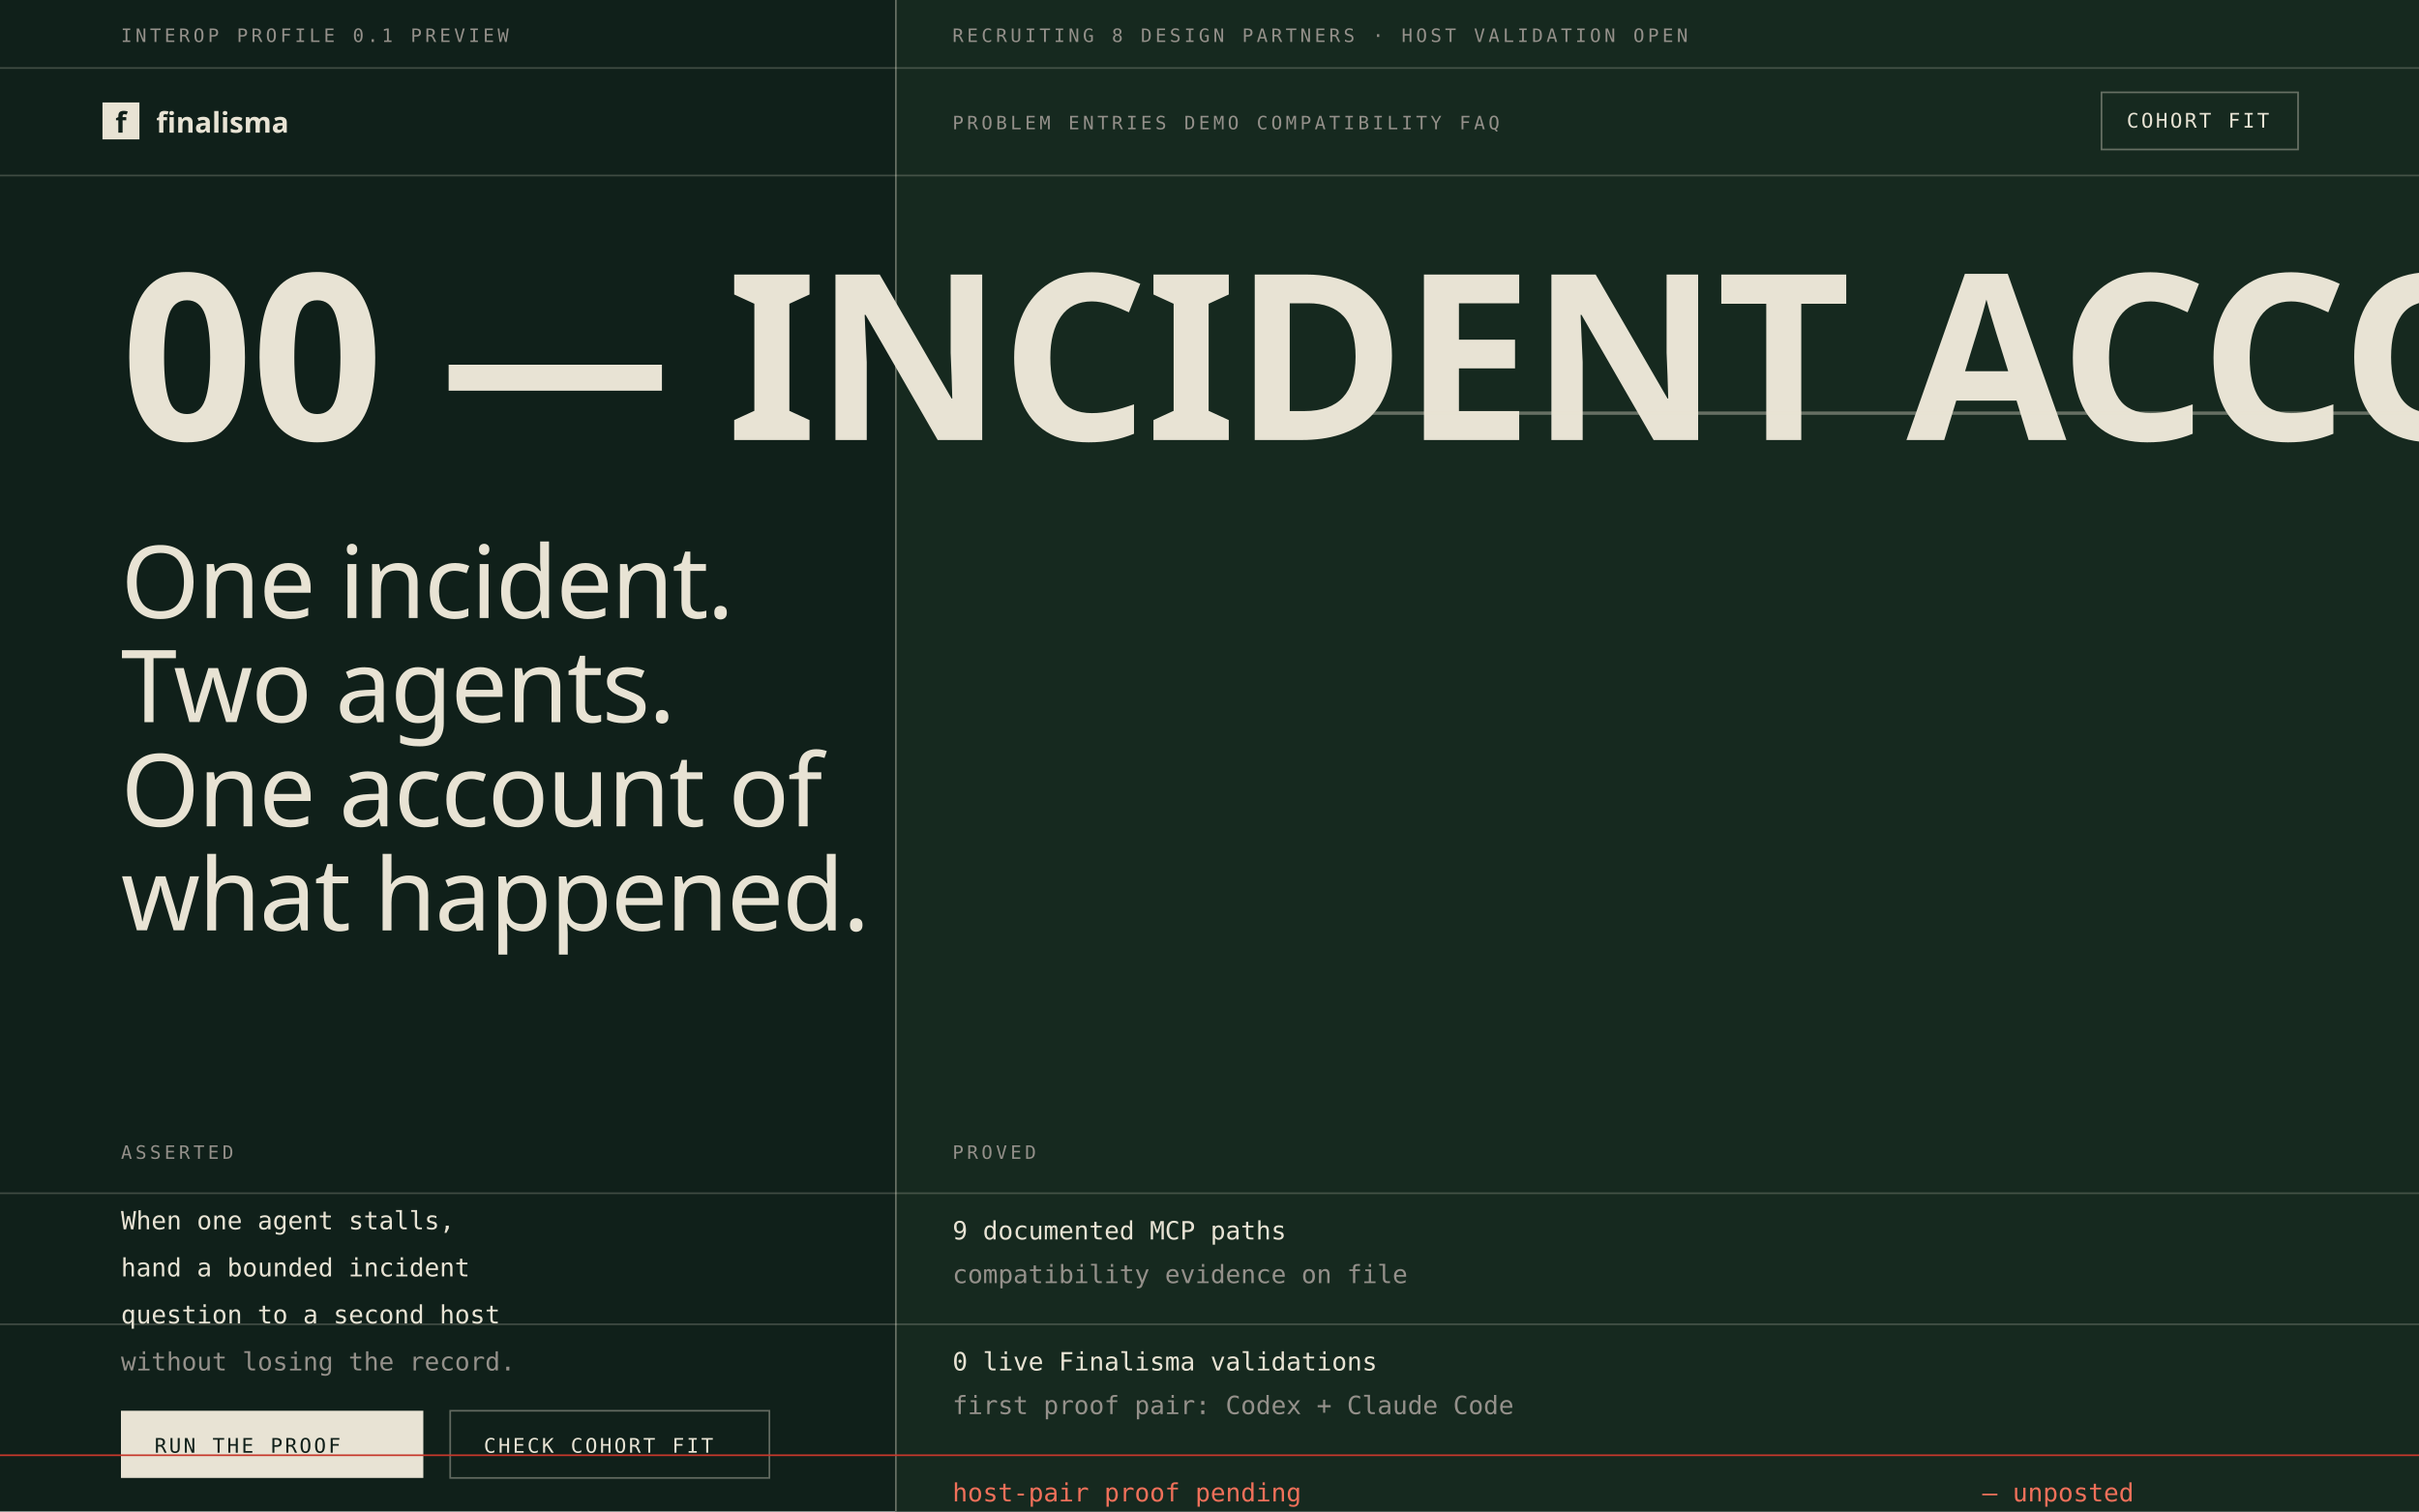
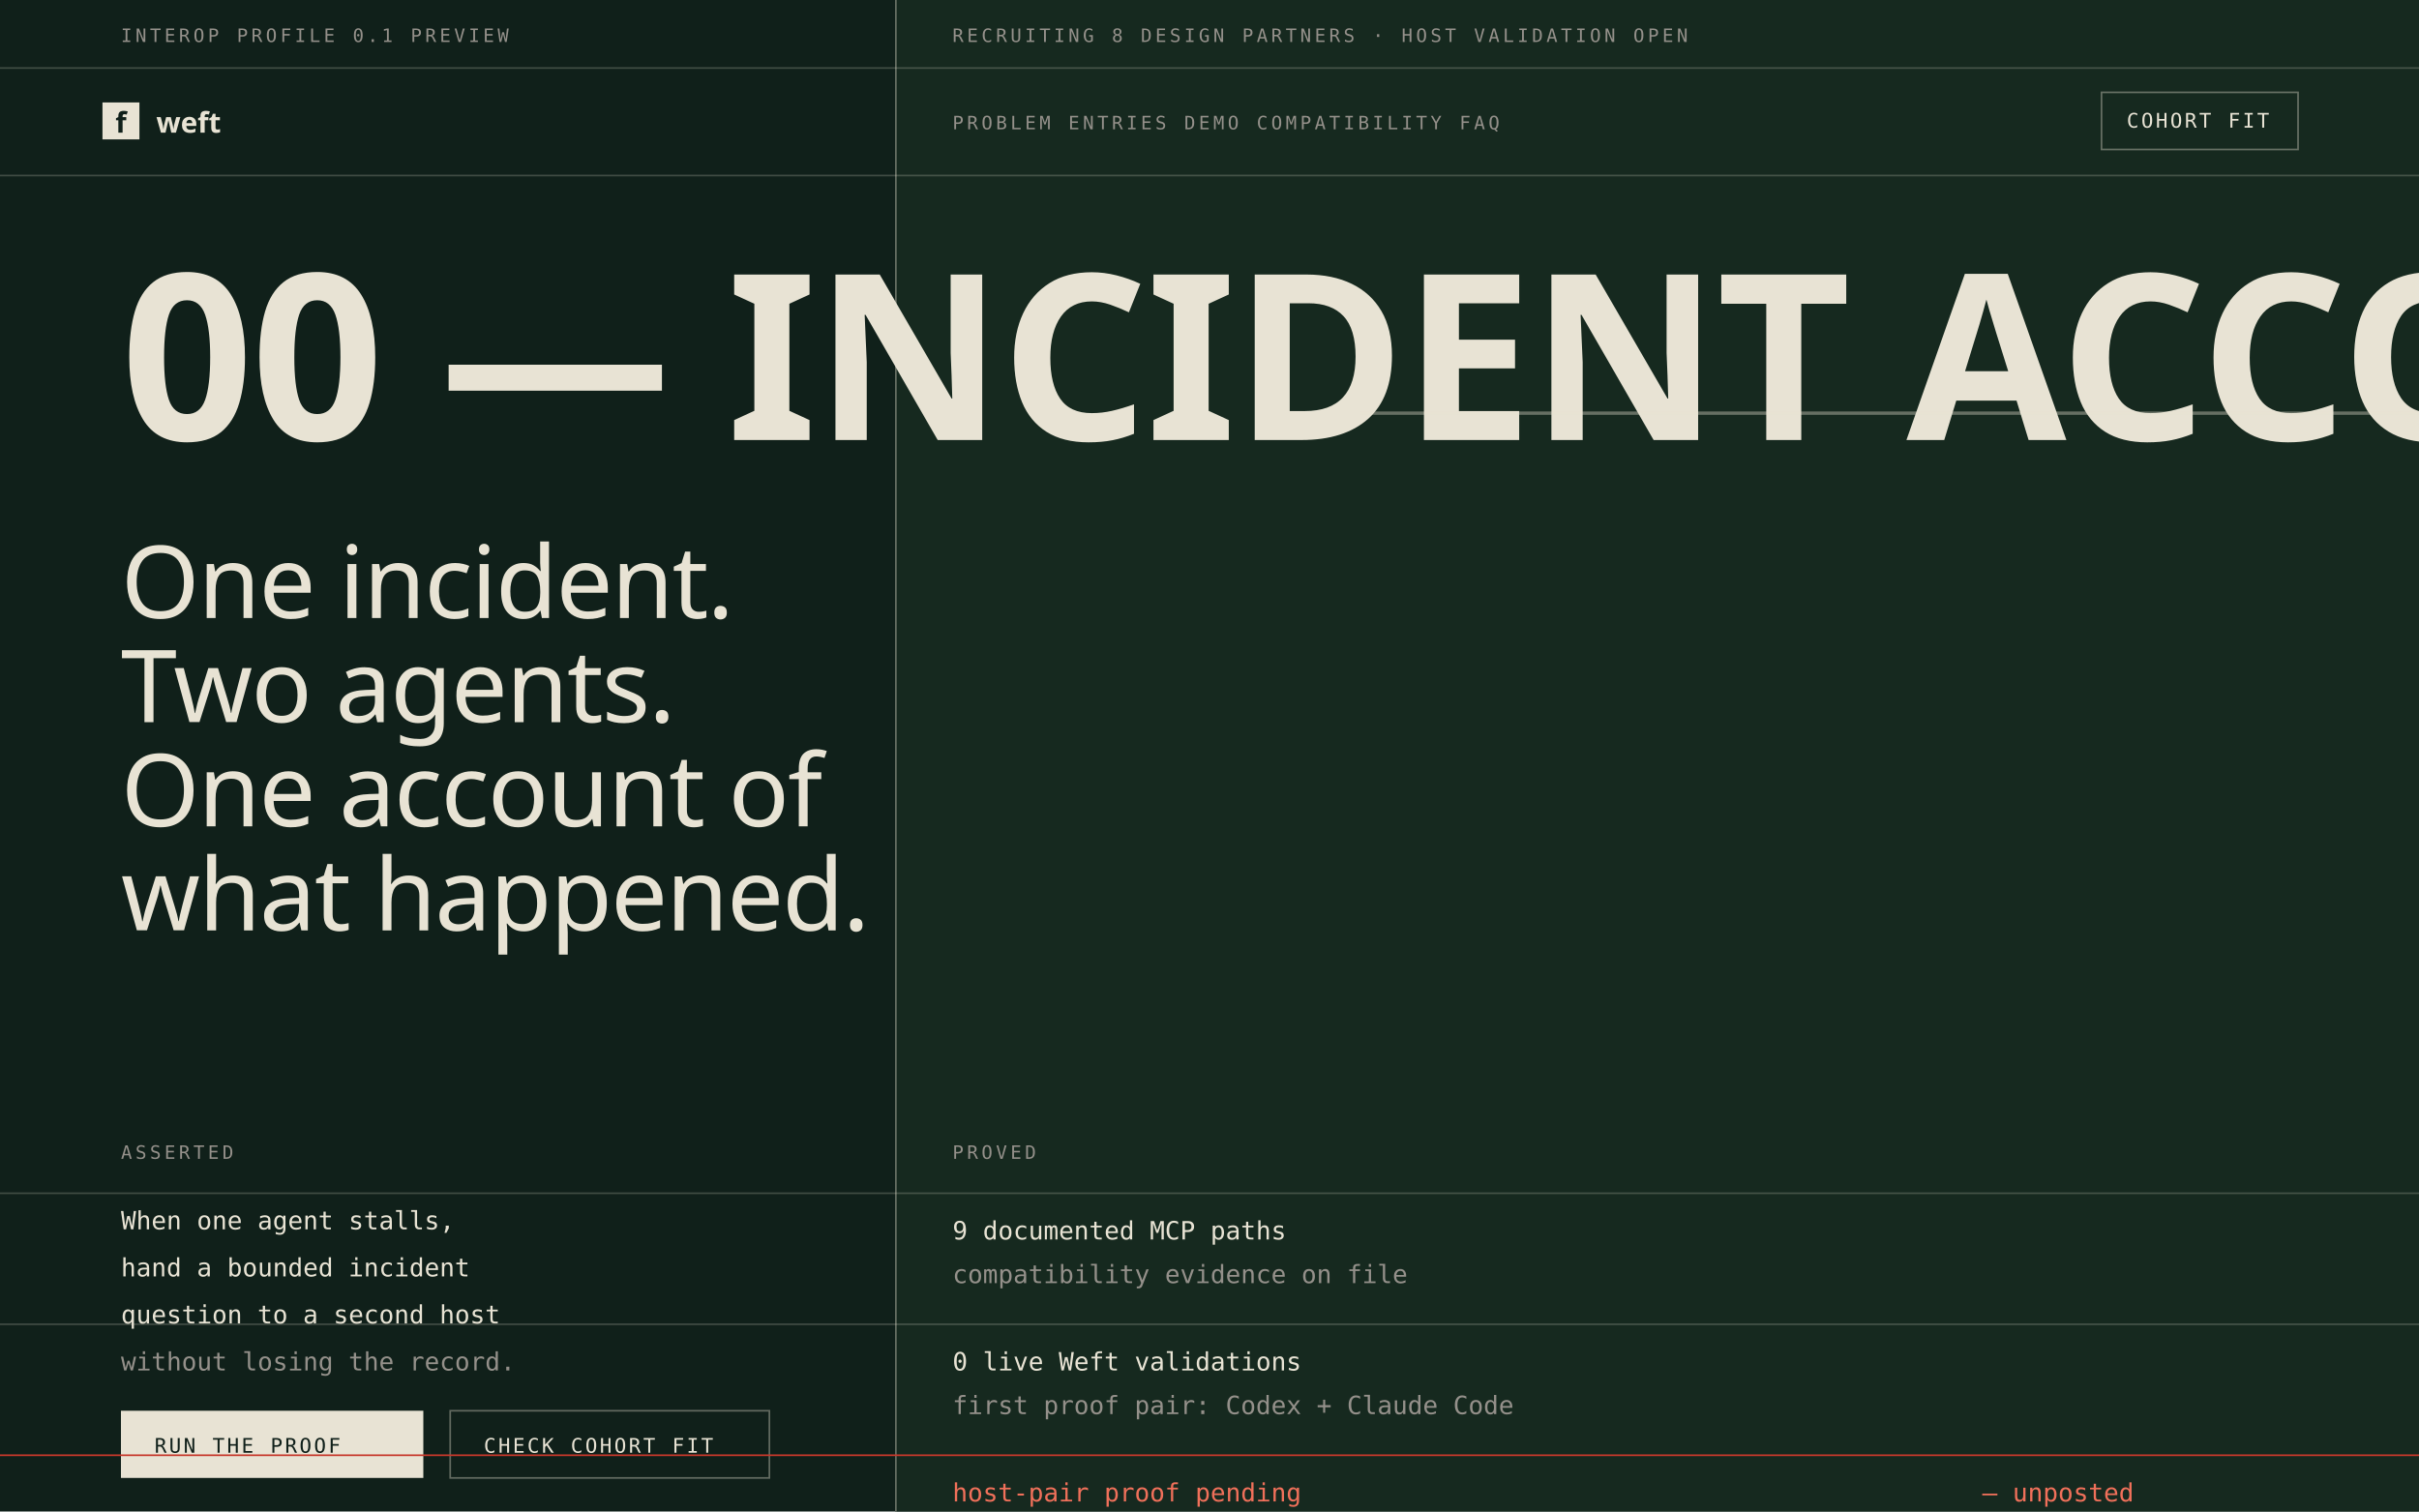
<svg xmlns="http://www.w3.org/2000/svg" width="1440" height="900" viewBox="0 0 1440 900">
  <style>
    /* The same self-hosted faces as the site, resolved relative to this file,
       so the comparison artifact measures craft and not font fallback. */
    @font-face {
      font-family: 'Archivo';
      font-style: normal; font-weight: 100 900; font-stretch: 62% 125%;
      src: url('assets/fonts/archivo-var-latin.woff2') format('woff2');
    }
    @font-face {
      font-family: 'IBM Plex Mono';
      font-style: normal; font-weight: 400;
      src: url('assets/fonts/plex-mono-400-latin.woff2') format('woff2');
    }
    @font-face {
      font-family: 'IBM Plex Mono';
      font-style: normal; font-weight: 500;
      src: url('assets/fonts/plex-mono-500-latin.woff2') format('woff2');
    }
    text { fill: #E8E3D4; }
    .label   { font-family: Archivo, sans-serif; font-size: 138px; font-weight: 700; font-stretch: 68%; letter-spacing: -1.4px; }
    .stmt    { font-family: Archivo, sans-serif; font-size: 60px; font-weight: 500; font-stretch: 100%; letter-spacing: -.9px; }
    .brand   { font-family: Archivo, sans-serif; font-size: 17px; font-weight: 600; font-stretch: 82%; }
    .mono    { font-family: 'IBM Plex Mono', monospace; font-size: 15px; }
    .mono-md { font-family: 'IBM Plex Mono', monospace; font-size: 15px; font-weight: 500; }
    .mono-sm { font-family: 'IBM Plex Mono', monospace; font-size: 11px; letter-spacing: 2px; fill: #94908A; }
    .btn     { font-family: 'IBM Plex Mono', monospace; font-size: 12px; font-weight: 500; letter-spacing: 1.4px; }
    .dim     { fill: #94908A; }
    .red     { fill: #F0705A; }
    .ink-ground { fill: #10201A; }
  </style>
  <rect width="1440" height="900" fill="#10201A" />
  <rect x="532.8" width="907.2" height="900" fill="#16291F" />
  <rect x="532.8" width="1" height="900" fill="#E8E3D4" fill-opacity=".38" />
  <text class="mono-sm" x="72" y="25">INTEROP PROFILE 0.1 PREVIEW</text>
  <text class="mono-sm" x="567" y="25">RECRUITING 8 DESIGN PARTNERS · HOST VALIDATION OPEN</text>
  <rect y="40" width="1440" height="1" fill="#E8E3D4" fill-opacity=".22" />
  <rect x="61" y="61" width="22" height="22" fill="#E8E3D4" />
  <text class="brand ink-ground" x="72" y="79" text-anchor="middle" font-weight="700">f</text>
-   <text class="brand" x="93" y="79">finalisma</text>
+   <text class="brand" x="93" y="79">weft</text>
  <text class="mono-sm" x="567" y="77">PROBLEM     ENTRIES     DEMO     COMPATIBILITY     FAQ</text>
  <rect x="1251" y="55" width="117" height="34" fill="none" stroke="#E8E3D4" stroke-opacity=".38" />
  <text class="btn" x="1266" y="76">COHORT FIT</text>
  <rect y="104" width="1440" height="1" fill="#E8E3D4" fill-opacity=".22" />
  <text class="label" x="72" y="262">00 — INCIDENT ACCOUNT</text>
  <rect x="810" y="245" width="630" height="2" fill="#E8E3D4" fill-opacity=".38" />
  <text class="stmt" x="72" y="368">One incident.</text>
  <text class="stmt" x="72" y="430">Two agents.</text>
  <text class="stmt" x="72" y="492">One account of</text>
  <text class="stmt" x="72" y="554">what happened.</text>
  <text class="mono-sm" x="72" y="690">ASSERTED</text>
  <text class="mono-sm" x="567" y="690">PROVED</text>
  <text class="mono" x="72" y="732">When one agent stalls,</text>
  <text class="mono" x="72" y="760">hand a bounded incident</text>
  <text class="mono" x="72" y="788">question to a second host</text>
  <text class="mono dim" x="72" y="816">without losing the record.</text>
  <rect x="72" y="840" width="180" height="40" fill="#E8E3D4" />
  <text class="btn ink-ground" x="92" y="865">RUN THE PROOF</text>
  <rect x="268" y="840" width="190" height="40" fill="none" stroke="#E8E3D4" stroke-opacity=".38" />
  <text class="btn" x="288" y="865">CHECK COHORT FIT</text>
  <rect y="710" width="1440" height="1" fill="#E8E3D4" fill-opacity=".22" />
  <text class="mono-md" x="567" y="738">9 documented MCP paths</text>
  <text class="mono dim" x="567" y="764">compatibility evidence on file</text>
  <rect y="788" width="1440" height="1" fill="#E8E3D4" fill-opacity=".22" />
-   <text class="mono-md" x="567" y="816">0 live Finalisma validations</text>
+   <text class="mono-md" x="567" y="816">0 live Weft validations</text>
  <text class="mono dim" x="567" y="842">first proof pair: Codex + Claude Code</text>
  <rect y="866" width="1440" height="1" fill="#C7382B" />
  <text class="mono-md red" x="567" y="894">host-pair proof pending</text>
  <text class="mono red" x="1180" y="894">—  unposted</text>
</svg>
